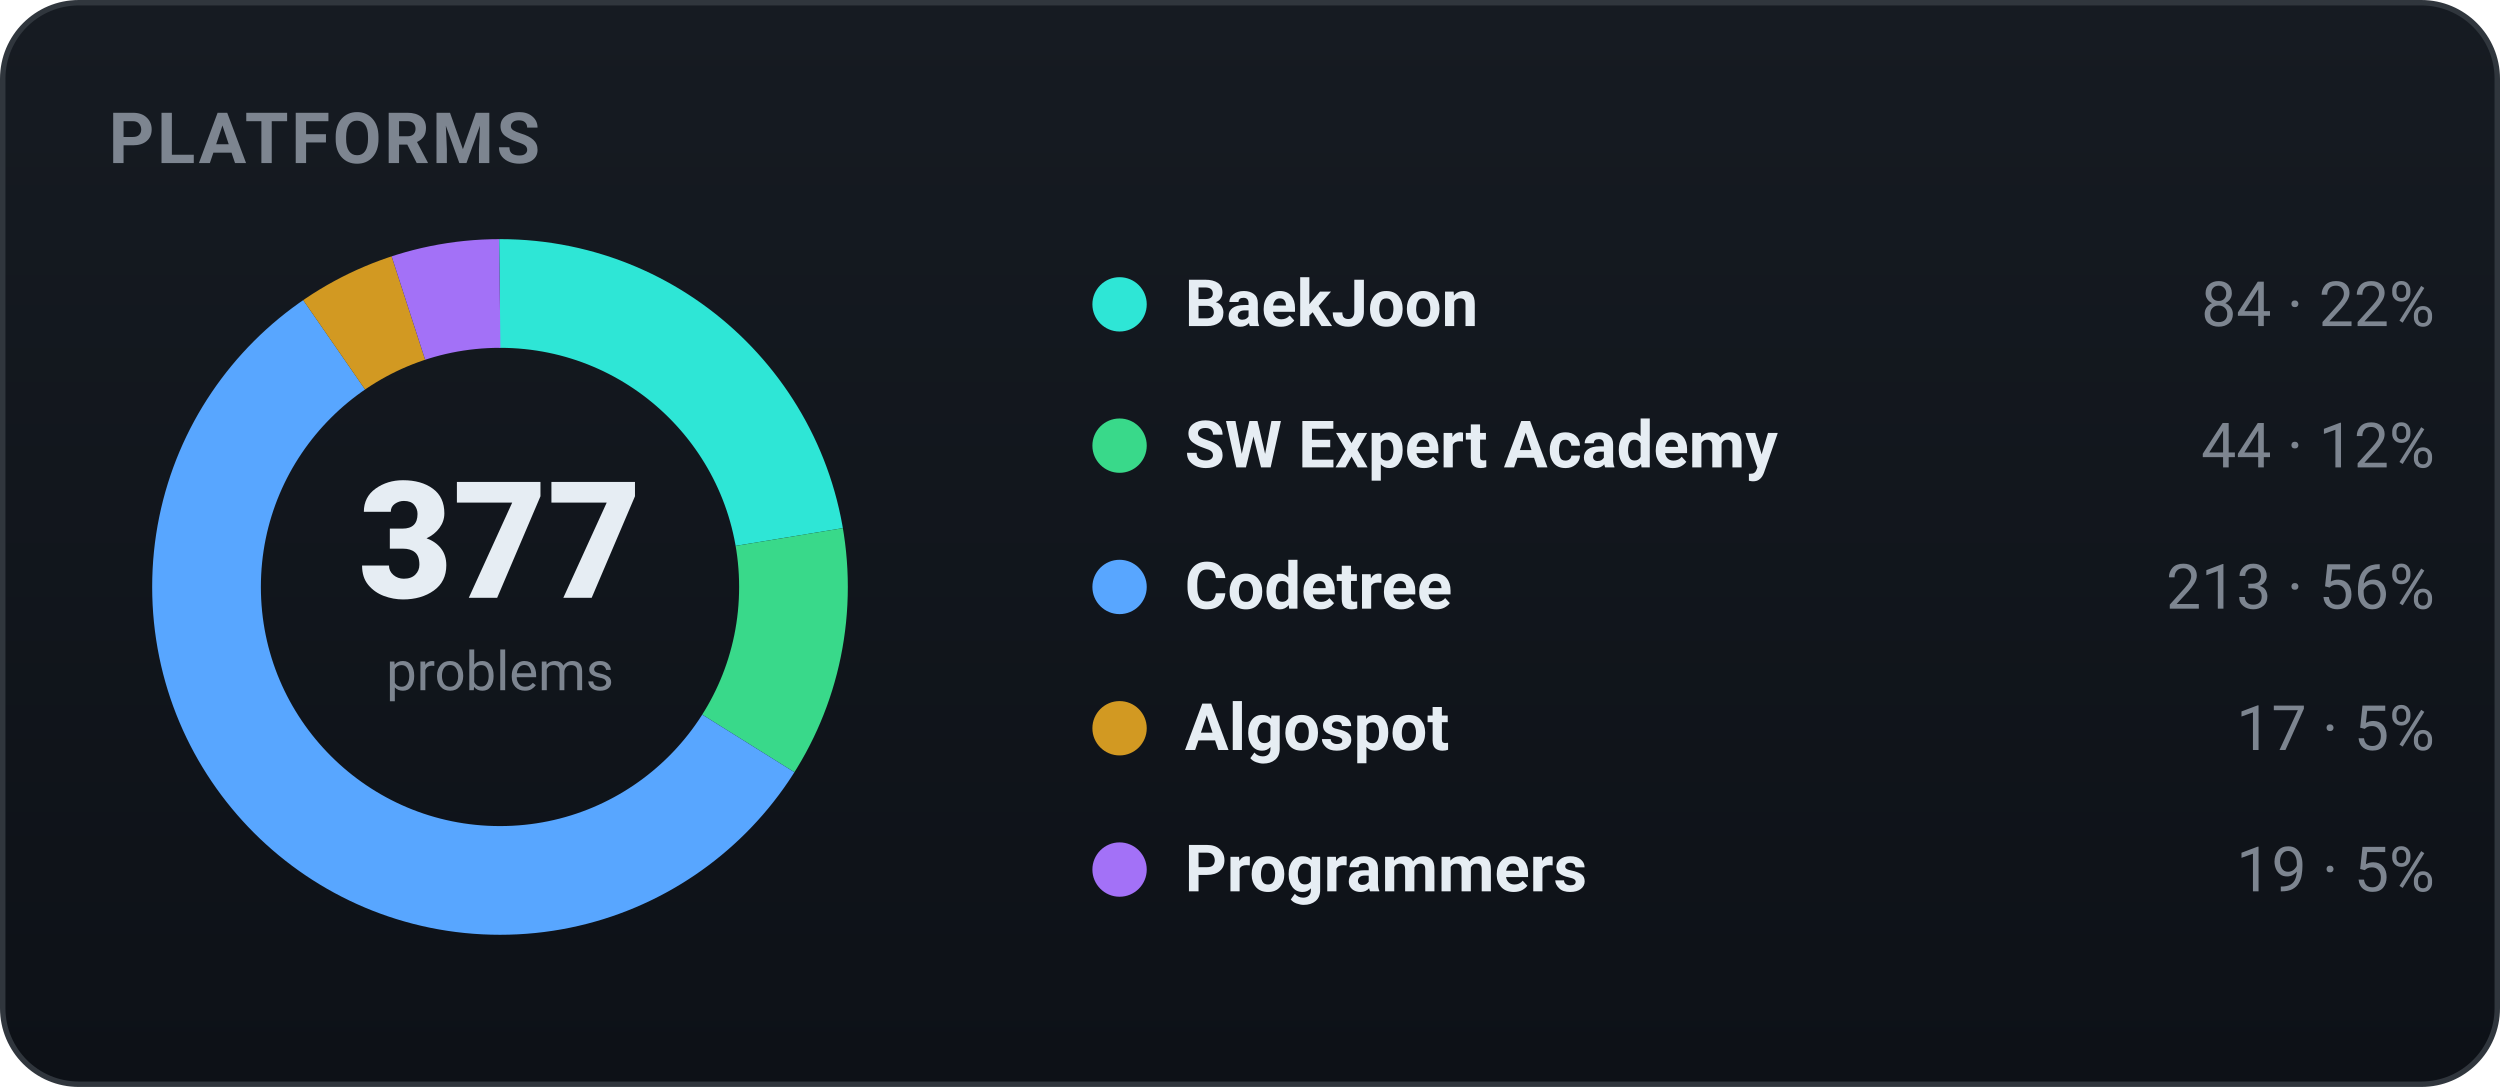
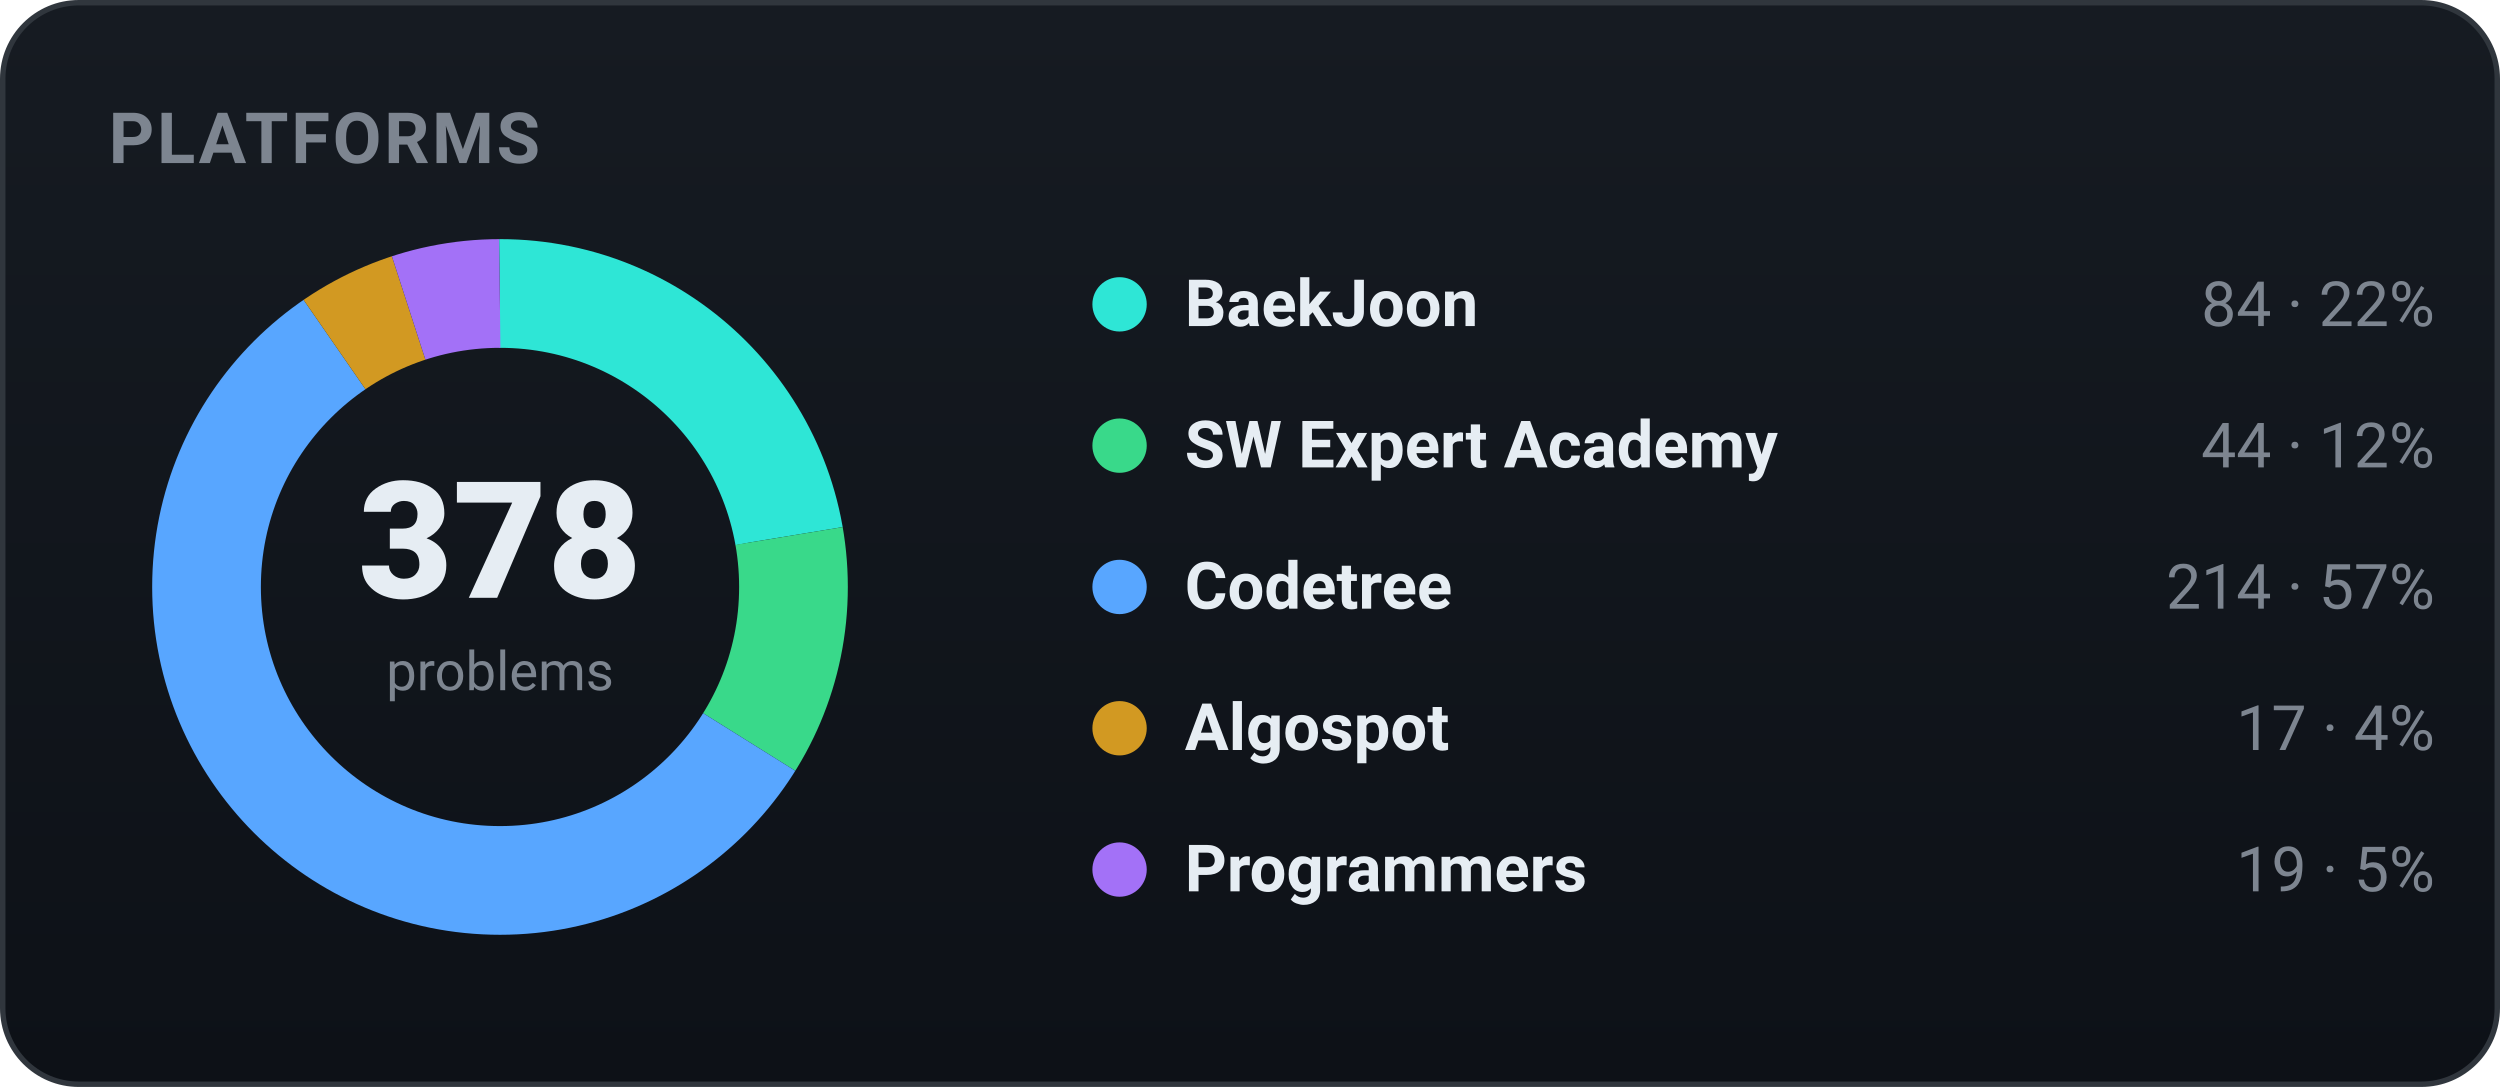
<svg xmlns="http://www.w3.org/2000/svg" width="460" height="200" viewBox="0 0 460 200" role="img" font-family="-apple-system,BlinkMacSystemFont,'Segoe UI',Roboto,'Apple SD Gothic Neo','Malgun Gothic',sans-serif">
  <defs>
    <linearGradient id="bgg" x1="0" y1="0" x2="0" y2="1">
      <stop offset="0" stop-color="#161b22" />
      <stop offset="1" stop-color="#0d1117" />
    </linearGradient>
  </defs>
  <rect x="0.5" y="0.5" width="459" height="199" rx="14" fill="url(#bgg)" stroke="#30363d" />
  <text x="20" y="30" font-family="-apple-system,BlinkMacSystemFont,'Segoe UI',Roboto,'Apple SD Gothic Neo','Malgun Gothic',sans-serif" font-size="13" font-weight="700" fill="#7d8590" letter-spacing="0.5">PLATFORMS</text>
-   <circle cx="92" cy="108" r="54" fill="none" stroke="#2ee6d6" stroke-width="20" stroke-dasharray="75.60 263.69" stroke-dashoffset="-0.00" transform="rotate(-90 92 108)" />
-   <circle cx="92" cy="108" r="54" fill="none" stroke="#39d98a" stroke-width="20" stroke-dasharray="39.60 299.69" stroke-dashoffset="-75.60" transform="rotate(-90 92 108)" />
-   <circle cx="92" cy="108" r="54" fill="none" stroke="#58a6ff" stroke-width="20" stroke-dasharray="191.70 147.60" stroke-dashoffset="-115.20" transform="rotate(-90 92 108)" />
-   <circle cx="92" cy="108" r="54" fill="none" stroke="#d29922" stroke-width="20" stroke-dasharray="15.30 323.99" stroke-dashoffset="-306.89" transform="rotate(-90 92 108)" />
-   <circle cx="92" cy="108" r="54" fill="none" stroke="#a371f7" stroke-width="20" stroke-dasharray="17.10 322.19" stroke-dashoffset="-322.19" transform="rotate(-90 92 108)" />
-   <text x="92" y="110" text-anchor="middle" font-size="30" font-weight="800" fill="#e6edf3">377</text>
+   <circle cx="92" cy="108" r="54" fill="none" stroke="#2ee6d6" stroke-width="20" stroke-dasharray="75.40 263.89" stroke-dashoffset="-0.00" transform="rotate(-90 92 108)" />
+   <circle cx="92" cy="108" r="54" fill="none" stroke="#39d98a" stroke-width="20" stroke-dasharray="39.49 299.80" stroke-dashoffset="-75.40" transform="rotate(-90 92 108)" />
+   <circle cx="92" cy="108" r="54" fill="none" stroke="#58a6ff" stroke-width="20" stroke-dasharray="192.09 147.21" stroke-dashoffset="-114.89" transform="rotate(-90 92 108)" />
+   <circle cx="92" cy="108" r="54" fill="none" stroke="#d29922" stroke-width="20" stroke-dasharray="15.26 324.03" stroke-dashoffset="-306.98" transform="rotate(-90 92 108)" />
+   <circle cx="92" cy="108" r="54" fill="none" stroke="#a371f7" stroke-width="20" stroke-dasharray="17.05 322.24" stroke-dashoffset="-322.24" transform="rotate(-90 92 108)" />
+   <text x="92" y="110" text-anchor="middle" font-size="30" font-weight="800" fill="#e6edf3">378</text>
  <text x="92" y="127" text-anchor="middle" font-size="10" fill="#7d8590">problems</text>
  <circle cx="206" cy="56" r="5" fill="#2ee6d6" />
  <text x="218" y="60" font-size="12" font-weight="600" fill="#e6edf3">BaekJoon</text>
  <text x="448" y="60" text-anchor="end" font-size="11.5" fill="#7d8590">84 · 22%</text>
  <circle cx="206" cy="82" r="5" fill="#39d98a" />
  <text x="218" y="86" font-size="12" font-weight="600" fill="#e6edf3">SW Expert Academy</text>
  <text x="448" y="86" text-anchor="end" font-size="11.5" fill="#7d8590">44 · 12%</text>
  <circle cx="206" cy="108" r="5" fill="#58a6ff" />
  <text x="218" y="112" font-size="12" font-weight="600" fill="#e6edf3">Codetree</text>
-   <text x="448" y="112" text-anchor="end" font-size="11.5" fill="#7d8590">213 · 56%</text>
+   <text x="448" y="112" text-anchor="end" font-size="11.5" fill="#7d8590">214 · 57%</text>
  <circle cx="206" cy="134" r="5" fill="#d29922" />
  <text x="218" y="138" font-size="12" font-weight="600" fill="#e6edf3">Algospot</text>
-   <text x="448" y="138" text-anchor="end" font-size="11.5" fill="#7d8590">17 · 5%</text>
+   <text x="448" y="138" text-anchor="end" font-size="11.5" fill="#7d8590">17 · 4%</text>
  <circle cx="206" cy="160" r="5" fill="#a371f7" />
  <text x="218" y="164" font-size="12" font-weight="600" fill="#e6edf3">Programmers</text>
  <text x="448" y="164" text-anchor="end" font-size="11.5" fill="#7d8590">19 · 5%</text>
</svg>
